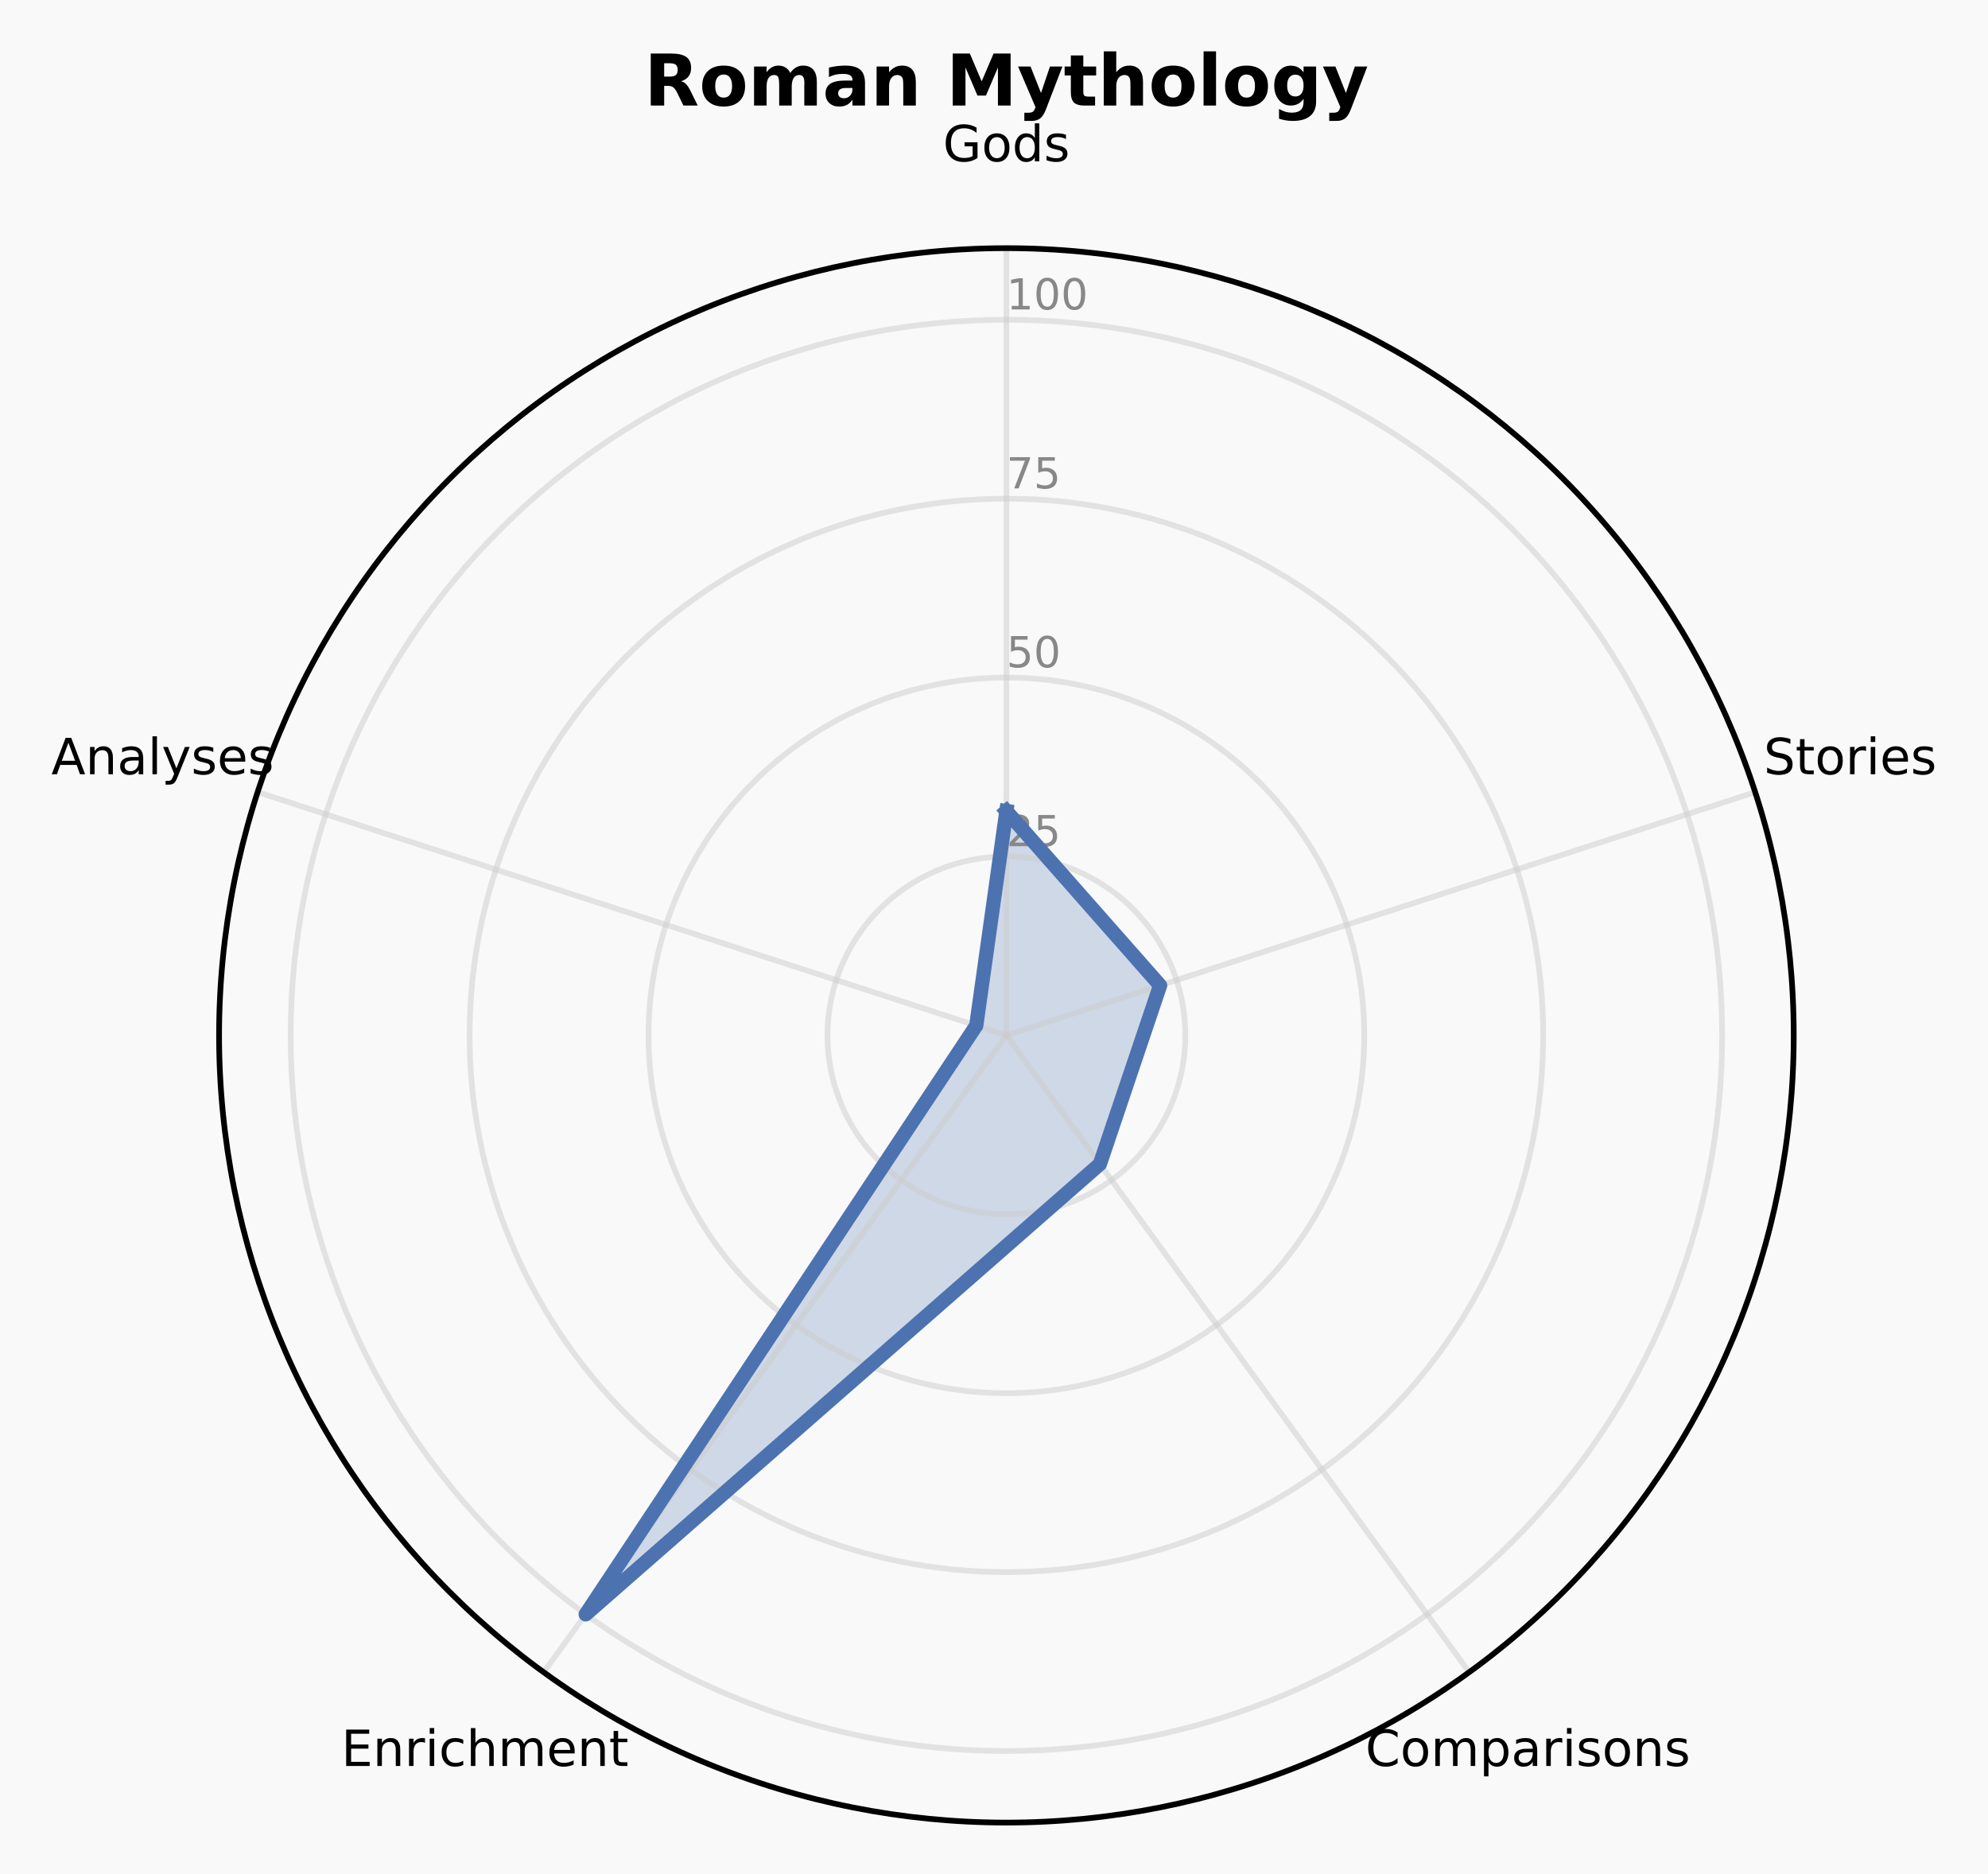
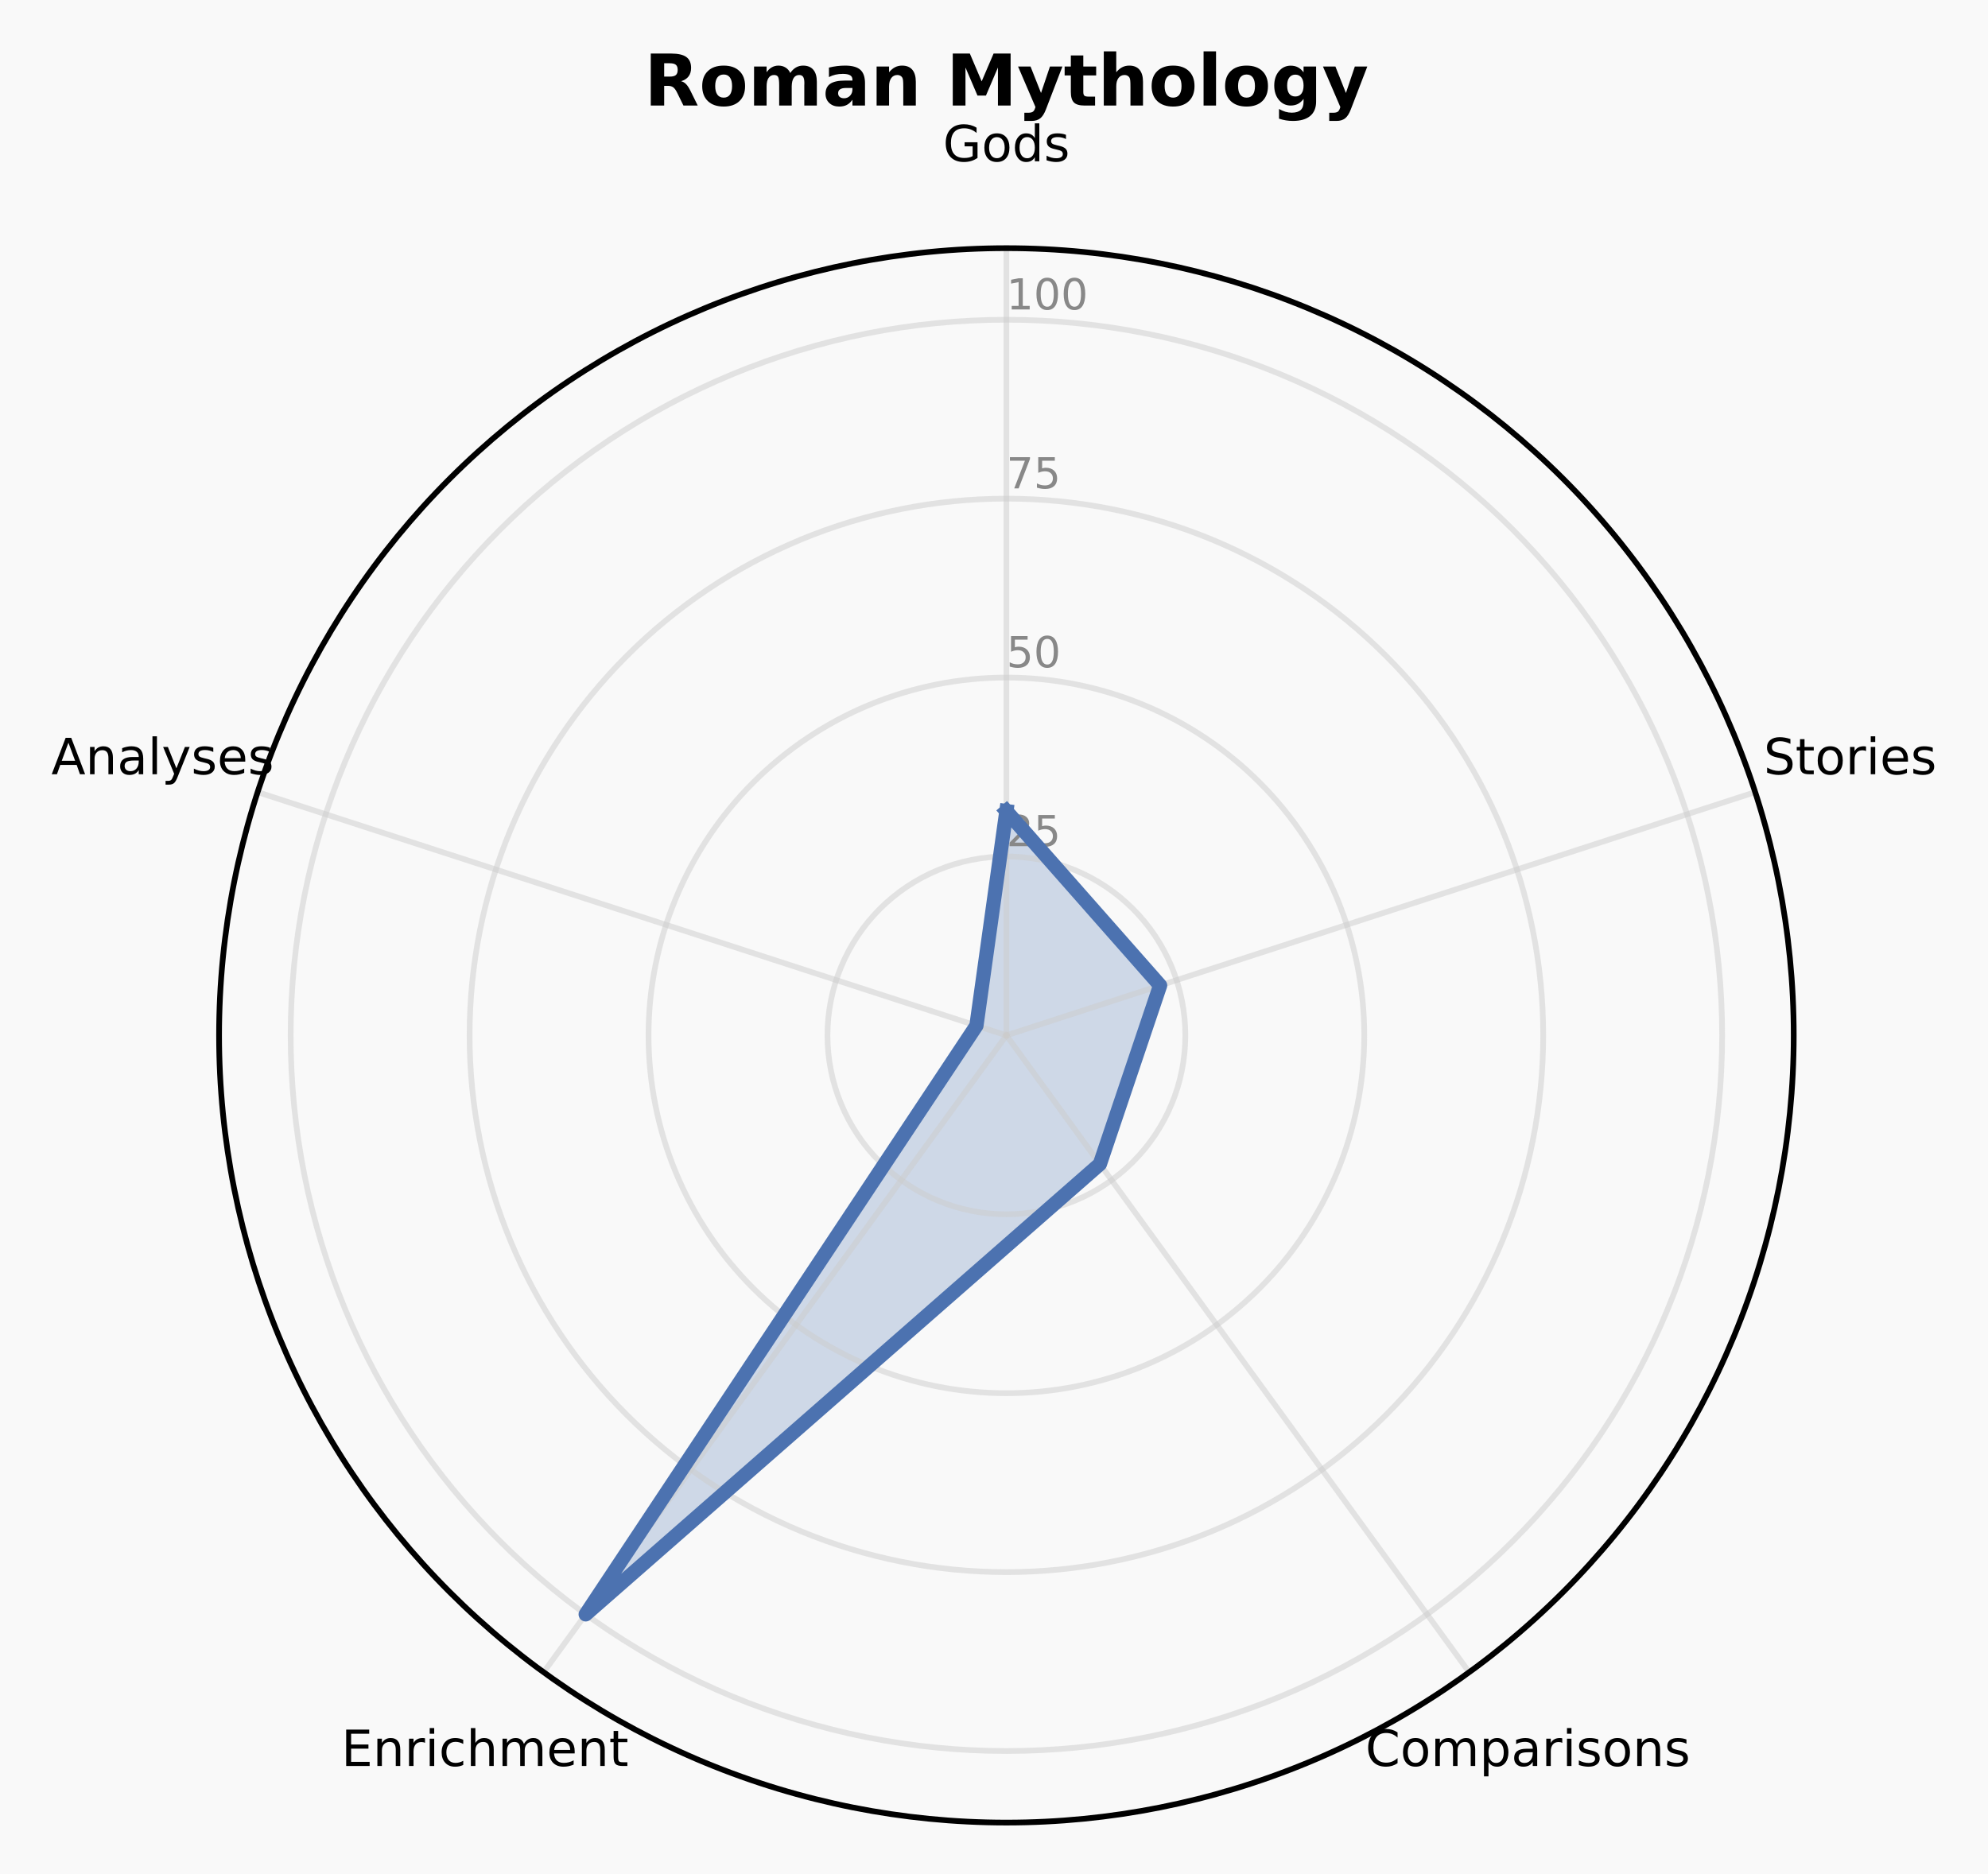
<svg xmlns="http://www.w3.org/2000/svg" xmlns:xlink="http://www.w3.org/1999/xlink" width="278.709pt" height="262.758pt" viewBox="0 0 278.709 262.758" version="1.1">
  <defs>
    <style type="text/css">*{stroke-linejoin: round; stroke-linecap: butt}</style>
  </defs>
  <g id="figure_1">
    <g id="patch_1">
      <path d="M 0 262.758  L 278.709 262.758  L 278.709 0  L 0 0  z " style="fill: #f9f9f9" />
    </g>
    <g id="axes_1">
      <g id="patch_2">
        <path d="M 251.473 145.178  C 251.473 130.683 248.618 116.329 243.071 102.938  C 237.524 89.546 229.393 77.377 219.143 67.128  C 208.894 56.878 196.725 48.748 183.334 43.201  C 169.942 37.654 155.588 34.798 141.093 34.798  C 126.598 34.798 112.244 37.654 98.853 43.201  C 85.461 48.748 73.293 56.878 63.043 67.128  C 52.794 77.377 44.663 89.546 39.116 102.938  C 33.569 116.329 30.714 130.683 30.714 145.178  C 30.714 159.673 33.569 174.027 39.116 187.418  C 44.663 200.81 52.794 212.979 63.043 223.228  C 73.293 233.478 85.461 241.609 98.853 247.155  C 112.244 252.702 126.598 255.558 141.093 255.558  C 155.588 255.558 169.942 252.702 183.334 247.155  C 196.725 241.609 208.894 233.478 219.143 223.228  C 229.393 212.979 237.524 200.81 243.071 187.418  C 248.618 174.027 251.473 159.673 251.473 145.178  M 141.093 145.178  C 141.093 145.178 141.093 145.178 141.093 145.178  C 141.093 145.178 141.093 145.178 141.093 145.178  C 141.093 145.178 141.093 145.178 141.093 145.178  C 141.093 145.178 141.093 145.178 141.093 145.178  C 141.093 145.178 141.093 145.178 141.093 145.178  C 141.093 145.178 141.093 145.178 141.093 145.178  C 141.093 145.178 141.093 145.178 141.093 145.178  C 141.093 145.178 141.093 145.178 141.093 145.178  C 141.093 145.178 141.093 145.178 141.093 145.178  C 141.093 145.178 141.093 145.178 141.093 145.178  C 141.093 145.178 141.093 145.178 141.093 145.178  C 141.093 145.178 141.093 145.178 141.093 145.178  C 141.093 145.178 141.093 145.178 141.093 145.178  C 141.093 145.178 141.093 145.178 141.093 145.178  C 141.093 145.178 141.093 145.178 141.093 145.178  C 141.093 145.178 141.093 145.178 141.093 145.178  z " style="fill: #f9f9f9" />
      </g>
      <g id="patch_3">
-         <path d="M 141.093 113.727  L 162.643 138.176  L 154.2 163.218  L 82.112 226.359  L 136.865 143.804  z " clip-path="url(#paa05b7b92f)" style="fill: #4c72b0; opacity: 0.25; stroke: #4c72b0; stroke-linejoin: miter" />
+         <path d="M 141.093 113.727  L 162.643 138.176  L 154.2 163.218  L 82.112 226.359  L 136.892 143.813  z " clip-path="url(#p21770b85a9)" style="fill: #4c72b0; opacity: 0.25; stroke: #4c72b0; stroke-linejoin: miter" />
      </g>
      <g id="matplotlib.axis_1">
        <g id="xtick_1">
          <g id="line2d_1">
-             <path d="M 141.093 145.178  L 141.093 34.798  " clip-path="url(#paa05b7b92f)" style="fill: none; stroke: #cccccc; stroke-opacity: 0.5; stroke-width: 0.8; stroke-linecap: square" />
+             <path d="M 141.093 145.178  L 141.093 34.798  " clip-path="url(#p21770b85a9)" style="fill: none; stroke: #cccccc; stroke-opacity: 0.5; stroke-width: 0.8; stroke-linecap: square" />
          </g>
          <g id="text_1">
            <g transform="translate(132.1945 22.61707) scale(0.07 -0.07)">
              <defs>
                <path id="DejaVuSans-2a" d="M 3809 666  L 3809 1919  L 2778 1919  L 2778 2438  L 4434 2438  L 4434 434  Q 4069 175 3628 42  Q 3188 -91 2688 -91  Q 1594 -91 976 548  Q 359 1188 359 2328  Q 359 3472 976 4111  Q 1594 4750 2688 4750  Q 3144 4750 3555 4637  Q 3966 4525 4313 4306  L 4313 3634  Q 3963 3931 3569 4081  Q 3175 4231 2741 4231  Q 1884 4231 1454 3753  Q 1025 3275 1025 2328  Q 1025 1384 1454 906  Q 1884 428 2741 428  Q 3075 428 3337 486  Q 3600 544 3809 666  z " transform="scale(0.015625)" />
                <path id="DejaVuSans-52" d="M 1959 3097  Q 1497 3097 1228 2736  Q 959 2375 959 1747  Q 959 1119 1226 758  Q 1494 397 1959 397  Q 2419 397 2687 759  Q 2956 1122 2956 1747  Q 2956 2369 2687 2733  Q 2419 3097 1959 3097  z M 1959 3584  Q 2709 3584 3137 3096  Q 3566 2609 3566 1747  Q 3566 888 3137 398  Q 2709 -91 1959 -91  Q 1206 -91 779 398  Q 353 888 353 1747  Q 353 2609 779 3096  Q 1206 3584 1959 3584  z " transform="scale(0.015625)" />
                <path id="DejaVuSans-47" d="M 2906 2969  L 2906 4863  L 3481 4863  L 3481 0  L 2906 0  L 2906 525  Q 2725 213 2448 61  Q 2172 -91 1784 -91  Q 1150 -91 751 415  Q 353 922 353 1747  Q 353 2572 751 3078  Q 1150 3584 1784 3584  Q 2172 3584 2448 3432  Q 2725 3281 2906 2969  z M 947 1747  Q 947 1113 1208 752  Q 1469 391 1925 391  Q 2381 391 2643 752  Q 2906 1113 2906 1747  Q 2906 2381 2643 2742  Q 2381 3103 1925 3103  Q 1469 3103 1208 2742  Q 947 2381 947 1747  z " transform="scale(0.015625)" />
                <path id="DejaVuSans-56" d="M 2834 3397  L 2834 2853  Q 2591 2978 2328 3040  Q 2066 3103 1784 3103  Q 1356 3103 1142 2972  Q 928 2841 928 2578  Q 928 2378 1081 2264  Q 1234 2150 1697 2047  L 1894 2003  Q 2506 1872 2764 1633  Q 3022 1394 3022 966  Q 3022 478 2636 193  Q 2250 -91 1575 -91  Q 1294 -91 989 -36  Q 684 19 347 128  L 347 722  Q 666 556 975 473  Q 1284 391 1588 391  Q 1994 391 2212 530  Q 2431 669 2431 922  Q 2431 1156 2273 1281  Q 2116 1406 1581 1522  L 1381 1569  Q 847 1681 609 1914  Q 372 2147 372 2553  Q 372 3047 722 3315  Q 1072 3584 1716 3584  Q 2034 3584 2315 3537  Q 2597 3491 2834 3397  z " transform="scale(0.015625)" />
              </defs>
              <use xlink:href="#DejaVuSans-2a" />
              <use xlink:href="#DejaVuSans-52" transform="translate(77.48438 0)" />
              <use xlink:href="#DejaVuSans-47" transform="translate(138.6719 0)" />
              <use xlink:href="#DejaVuSans-56" transform="translate(202.1562 0)" />
            </g>
          </g>
        </g>
        <g id="xtick_2">
          <g id="line2d_2">
-             <path d="M 141.093 145.178  L 246.07 111.069  " clip-path="url(#paa05b7b92f)" style="fill: none; stroke: #cccccc; stroke-opacity: 0.5; stroke-width: 0.8; stroke-linecap: square" />
+             <path d="M 141.093 145.178  L 246.07 111.069  " clip-path="url(#p21770b85a9)" style="fill: none; stroke: #cccccc; stroke-opacity: 0.5; stroke-width: 0.8; stroke-linecap: square" />
          </g>
          <g id="text_2">
            <g transform="translate(247.2616 108.5613) scale(0.07 -0.07)">
              <defs>
                <path id="DejaVuSans-36" d="M 3425 4513  L 3425 3897  Q 3066 4069 2747 4153  Q 2428 4238 2131 4238  Q 1616 4238 1336 4038  Q 1056 3838 1056 3469  Q 1056 3159 1242 3001  Q 1428 2844 1947 2747  L 2328 2669  Q 3034 2534 3370 2195  Q 3706 1856 3706 1288  Q 3706 609 3251 259  Q 2797 -91 1919 -91  Q 1588 -91 1214 -16  Q 841 59 441 206  L 441 856  Q 825 641 1194 531  Q 1563 422 1919 422  Q 2459 422 2753 634  Q 3047 847 3047 1241  Q 3047 1584 2836 1778  Q 2625 1972 2144 2069  L 1759 2144  Q 1053 2284 737 2584  Q 422 2884 422 3419  Q 422 4038 858 4394  Q 1294 4750 2059 4750  Q 2388 4750 2728 4690  Q 3069 4631 3425 4513  z " transform="scale(0.015625)" />
                <path id="DejaVuSans-57" d="M 1172 4494  L 1172 3500  L 2356 3500  L 2356 3053  L 1172 3053  L 1172 1153  Q 1172 725 1289 603  Q 1406 481 1766 481  L 2356 481  L 2356 0  L 1766 0  Q 1100 0 847 248  Q 594 497 594 1153  L 594 3053  L 172 3053  L 172 3500  L 594 3500  L 594 4494  L 1172 4494  z " transform="scale(0.015625)" />
                <path id="DejaVuSans-55" d="M 2631 2963  Q 2534 3019 2420 3045  Q 2306 3072 2169 3072  Q 1681 3072 1420 2755  Q 1159 2438 1159 1844  L 1159 0  L 581 0  L 581 3500  L 1159 3500  L 1159 2956  Q 1341 3275 1631 3429  Q 1922 3584 2338 3584  Q 2397 3584 2469 3576  Q 2541 3569 2628 3553  L 2631 2963  z " transform="scale(0.015625)" />
                <path id="DejaVuSans-4c" d="M 603 3500  L 1178 3500  L 1178 0  L 603 0  L 603 3500  z M 603 4863  L 1178 4863  L 1178 4134  L 603 4134  L 603 4863  z " transform="scale(0.015625)" />
                <path id="DejaVuSans-48" d="M 3597 1894  L 3597 1613  L 953 1613  Q 991 1019 1311 708  Q 1631 397 2203 397  Q 2534 397 2845 478  Q 3156 559 3463 722  L 3463 178  Q 3153 47 2828 -22  Q 2503 -91 2169 -91  Q 1331 -91 842 396  Q 353 884 353 1716  Q 353 2575 817 3079  Q 1281 3584 2069 3584  Q 2775 3584 3186 3129  Q 3597 2675 3597 1894  z M 3022 2063  Q 3016 2534 2758 2815  Q 2500 3097 2075 3097  Q 1594 3097 1305 2825  Q 1016 2553 972 2059  L 3022 2063  z " transform="scale(0.015625)" />
              </defs>
              <use xlink:href="#DejaVuSans-36" />
              <use xlink:href="#DejaVuSans-57" transform="translate(63.48438 0)" />
              <use xlink:href="#DejaVuSans-52" transform="translate(102.6875 0)" />
              <use xlink:href="#DejaVuSans-55" transform="translate(163.875 0)" />
              <use xlink:href="#DejaVuSans-4c" transform="translate(204.9844 0)" />
              <use xlink:href="#DejaVuSans-48" transform="translate(232.7656 0)" />
              <use xlink:href="#DejaVuSans-56" transform="translate(294.2969 0)" />
            </g>
          </g>
        </g>
        <g id="xtick_3">
          <g id="line2d_3">
-             <path d="M 141.093 145.178  L 205.973 234.477  " clip-path="url(#paa05b7b92f)" style="fill: none; stroke: #cccccc; stroke-opacity: 0.5; stroke-width: 0.8; stroke-linecap: square" />
+             <path d="M 141.093 145.178  L 205.973 234.477  " clip-path="url(#p21770b85a9)" style="fill: none; stroke: #cccccc; stroke-opacity: 0.5; stroke-width: 0.8; stroke-linecap: square" />
          </g>
          <g id="text_3">
            <g transform="translate(191.4228 247.6219) scale(0.07 -0.07)">
              <defs>
                <path id="DejaVuSans-26" d="M 4122 4306  L 4122 3641  Q 3803 3938 3442 4084  Q 3081 4231 2675 4231  Q 1875 4231 1450 3742  Q 1025 3253 1025 2328  Q 1025 1406 1450 917  Q 1875 428 2675 428  Q 3081 428 3442 575  Q 3803 722 4122 1019  L 4122 359  Q 3791 134 3420 21  Q 3050 -91 2638 -91  Q 1578 -91 968 557  Q 359 1206 359 2328  Q 359 3453 968 4101  Q 1578 4750 2638 4750  Q 3056 4750 3426 4639  Q 3797 4528 4122 4306  z " transform="scale(0.015625)" />
                <path id="DejaVuSans-50" d="M 3328 2828  Q 3544 3216 3844 3400  Q 4144 3584 4550 3584  Q 5097 3584 5394 3201  Q 5691 2819 5691 2113  L 5691 0  L 5113 0  L 5113 2094  Q 5113 2597 4934 2840  Q 4756 3084 4391 3084  Q 3944 3084 3684 2787  Q 3425 2491 3425 1978  L 3425 0  L 2847 0  L 2847 2094  Q 2847 2600 2669 2842  Q 2491 3084 2119 3084  Q 1678 3084 1418 2786  Q 1159 2488 1159 1978  L 1159 0  L 581 0  L 581 3500  L 1159 3500  L 1159 2956  Q 1356 3278 1631 3431  Q 1906 3584 2284 3584  Q 2666 3584 2933 3390  Q 3200 3197 3328 2828  z " transform="scale(0.015625)" />
                <path id="DejaVuSans-53" d="M 1159 525  L 1159 -1331  L 581 -1331  L 581 3500  L 1159 3500  L 1159 2969  Q 1341 3281 1617 3432  Q 1894 3584 2278 3584  Q 2916 3584 3314 3078  Q 3713 2572 3713 1747  Q 3713 922 3314 415  Q 2916 -91 2278 -91  Q 1894 -91 1617 61  Q 1341 213 1159 525  z M 3116 1747  Q 3116 2381 2855 2742  Q 2594 3103 2138 3103  Q 1681 3103 1420 2742  Q 1159 2381 1159 1747  Q 1159 1113 1420 752  Q 1681 391 2138 391  Q 2594 391 2855 752  Q 3116 1113 3116 1747  z " transform="scale(0.015625)" />
                <path id="DejaVuSans-44" d="M 2194 1759  Q 1497 1759 1228 1600  Q 959 1441 959 1056  Q 959 750 1161 570  Q 1363 391 1709 391  Q 2188 391 2477 730  Q 2766 1069 2766 1631  L 2766 1759  L 2194 1759  z M 3341 1997  L 3341 0  L 2766 0  L 2766 531  Q 2569 213 2275 61  Q 1981 -91 1556 -91  Q 1019 -91 701 211  Q 384 513 384 1019  Q 384 1609 779 1909  Q 1175 2209 1959 2209  L 2766 2209  L 2766 2266  Q 2766 2663 2505 2880  Q 2244 3097 1772 3097  Q 1472 3097 1187 3025  Q 903 2953 641 2809  L 641 3341  Q 956 3463 1253 3523  Q 1550 3584 1831 3584  Q 2591 3584 2966 3190  Q 3341 2797 3341 1997  z " transform="scale(0.015625)" />
                <path id="DejaVuSans-51" d="M 3513 2113  L 3513 0  L 2938 0  L 2938 2094  Q 2938 2591 2744 2837  Q 2550 3084 2163 3084  Q 1697 3084 1428 2787  Q 1159 2491 1159 1978  L 1159 0  L 581 0  L 581 3500  L 1159 3500  L 1159 2956  Q 1366 3272 1645 3428  Q 1925 3584 2291 3584  Q 2894 3584 3203 3211  Q 3513 2838 3513 2113  z " transform="scale(0.015625)" />
              </defs>
              <use xlink:href="#DejaVuSans-26" />
              <use xlink:href="#DejaVuSans-52" transform="translate(69.82812 0)" />
              <use xlink:href="#DejaVuSans-50" transform="translate(131.0156 0)" />
              <use xlink:href="#DejaVuSans-53" transform="translate(228.4219 0)" />
              <use xlink:href="#DejaVuSans-44" transform="translate(291.9062 0)" />
              <use xlink:href="#DejaVuSans-55" transform="translate(353.1875 0)" />
              <use xlink:href="#DejaVuSans-4c" transform="translate(394.2969 0)" />
              <use xlink:href="#DejaVuSans-56" transform="translate(422.0781 0)" />
              <use xlink:href="#DejaVuSans-52" transform="translate(474.1719 0)" />
              <use xlink:href="#DejaVuSans-51" transform="translate(535.3594 0)" />
              <use xlink:href="#DejaVuSans-56" transform="translate(598.7344 0)" />
            </g>
          </g>
        </g>
        <g id="xtick_4">
          <g id="line2d_4">
-             <path d="M 141.093 145.178  L 76.214 234.477  " clip-path="url(#paa05b7b92f)" style="fill: none; stroke: #cccccc; stroke-opacity: 0.5; stroke-width: 0.8; stroke-linecap: square" />
+             <path d="M 141.093 145.178  L 76.214 234.477  " clip-path="url(#p21770b85a9)" style="fill: none; stroke: #cccccc; stroke-opacity: 0.5; stroke-width: 0.8; stroke-linecap: square" />
          </g>
          <g id="text_4">
            <g transform="translate(47.8483 247.6219) scale(0.07 -0.07)">
              <defs>
                <path id="DejaVuSans-28" d="M 628 4666  L 3578 4666  L 3578 4134  L 1259 4134  L 1259 2753  L 3481 2753  L 3481 2222  L 1259 2222  L 1259 531  L 3634 531  L 3634 0  L 628 0  L 628 4666  z " transform="scale(0.015625)" />
                <path id="DejaVuSans-46" d="M 3122 3366  L 3122 2828  Q 2878 2963 2633 3030  Q 2388 3097 2138 3097  Q 1578 3097 1268 2742  Q 959 2388 959 1747  Q 959 1106 1268 751  Q 1578 397 2138 397  Q 2388 397 2633 464  Q 2878 531 3122 666  L 3122 134  Q 2881 22 2623 -34  Q 2366 -91 2075 -91  Q 1284 -91 818 406  Q 353 903 353 1747  Q 353 2603 823 3093  Q 1294 3584 2113 3584  Q 2378 3584 2631 3529  Q 2884 3475 3122 3366  z " transform="scale(0.015625)" />
                <path id="DejaVuSans-4b" d="M 3513 2113  L 3513 0  L 2938 0  L 2938 2094  Q 2938 2591 2744 2837  Q 2550 3084 2163 3084  Q 1697 3084 1428 2787  Q 1159 2491 1159 1978  L 1159 0  L 581 0  L 581 4863  L 1159 4863  L 1159 2956  Q 1366 3272 1645 3428  Q 1925 3584 2291 3584  Q 2894 3584 3203 3211  Q 3513 2838 3513 2113  z " transform="scale(0.015625)" />
              </defs>
              <use xlink:href="#DejaVuSans-28" />
              <use xlink:href="#DejaVuSans-51" transform="translate(63.1875 0)" />
              <use xlink:href="#DejaVuSans-55" transform="translate(126.5625 0)" />
              <use xlink:href="#DejaVuSans-4c" transform="translate(167.6719 0)" />
              <use xlink:href="#DejaVuSans-46" transform="translate(195.4531 0)" />
              <use xlink:href="#DejaVuSans-4b" transform="translate(250.4375 0)" />
              <use xlink:href="#DejaVuSans-50" transform="translate(313.8125 0)" />
              <use xlink:href="#DejaVuSans-48" transform="translate(411.2188 0)" />
              <use xlink:href="#DejaVuSans-51" transform="translate(472.75 0)" />
              <use xlink:href="#DejaVuSans-57" transform="translate(536.125 0)" />
            </g>
          </g>
        </g>
        <g id="xtick_5">
          <g id="line2d_5">
-             <path d="M 141.093 145.178  L 36.116 111.069  " clip-path="url(#paa05b7b92f)" style="fill: none; stroke: #cccccc; stroke-opacity: 0.5; stroke-width: 0.8; stroke-linecap: square" />
+             <path d="M 141.093 145.178  L 36.116 111.069  " clip-path="url(#p21770b85a9)" style="fill: none; stroke: #cccccc; stroke-opacity: 0.5; stroke-width: 0.8; stroke-linecap: square" />
          </g>
          <g id="text_5">
            <g transform="translate(7.2 108.5613) scale(0.07 -0.07)">
              <defs>
                <path id="DejaVuSans-24" d="M 2188 4044  L 1331 1722  L 3047 1722  L 2188 4044  z M 1831 4666  L 2547 4666  L 4325 0  L 3669 0  L 3244 1197  L 1141 1197  L 716 0  L 50 0  L 1831 4666  z " transform="scale(0.015625)" />
                <path id="DejaVuSans-4f" d="M 603 4863  L 1178 4863  L 1178 0  L 603 0  L 603 4863  z " transform="scale(0.015625)" />
                <path id="DejaVuSans-5c" d="M 2059 -325  Q 1816 -950 1584 -1140  Q 1353 -1331 966 -1331  L 506 -1331  L 506 -850  L 844 -850  Q 1081 -850 1212 -737  Q 1344 -625 1503 -206  L 1606 56  L 191 3500  L 800 3500  L 1894 763  L 2988 3500  L 3597 3500  L 2059 -325  z " transform="scale(0.015625)" />
              </defs>
              <use xlink:href="#DejaVuSans-24" />
              <use xlink:href="#DejaVuSans-51" transform="translate(68.40625 0)" />
              <use xlink:href="#DejaVuSans-44" transform="translate(131.7812 0)" />
              <use xlink:href="#DejaVuSans-4f" transform="translate(193.0625 0)" />
              <use xlink:href="#DejaVuSans-5c" transform="translate(220.8438 0)" />
              <use xlink:href="#DejaVuSans-56" transform="translate(280.0312 0)" />
              <use xlink:href="#DejaVuSans-48" transform="translate(332.125 0)" />
              <use xlink:href="#DejaVuSans-56" transform="translate(393.6562 0)" />
            </g>
          </g>
        </g>
      </g>
      <g id="matplotlib.axis_2">
        <g id="ytick_1">
          <g id="line2d_6">
-             <path d="M 141.093 120.092  C 144.388 120.092 147.65 120.741 150.693 122.001  C 153.737 123.262 156.503 125.11 158.832 127.439  C 161.161 129.769 163.009 132.534 164.27 135.578  C 165.531 138.621 166.18 141.884 166.18 145.178  C 166.18 148.472 165.531 151.735 164.27 154.778  C 163.009 157.822 161.161 160.587 158.832 162.917  C 156.503 165.246 153.737 167.094 150.693 168.355  C 147.65 169.615 144.388 170.264 141.093 170.264  C 137.799 170.264 134.537 169.615 131.493 168.355  C 128.45 167.094 125.684 165.246 123.355 162.917  C 121.025 160.587 119.177 157.822 117.917 154.778  C 116.656 151.735 116.007 148.472 116.007 145.178  C 116.007 141.884 116.656 138.621 117.917 135.578  C 119.177 132.534 121.025 129.769 123.355 127.439  C 125.684 125.11 128.45 123.262 131.493 122.001  C 134.537 120.741 137.799 120.092 141.093 120.092  " clip-path="url(#paa05b7b92f)" style="fill: none; stroke: #cccccc; stroke-opacity: 0.5; stroke-width: 0.8; stroke-linecap: square" />
+             <path d="M 141.093 120.092  C 144.388 120.092 147.65 120.741 150.693 122.001  C 153.737 123.262 156.503 125.11 158.832 127.439  C 161.161 129.769 163.009 132.534 164.27 135.578  C 165.531 138.621 166.18 141.884 166.18 145.178  C 166.18 148.472 165.531 151.735 164.27 154.778  C 163.009 157.822 161.161 160.587 158.832 162.917  C 156.503 165.246 153.737 167.094 150.693 168.355  C 147.65 169.615 144.388 170.264 141.093 170.264  C 137.799 170.264 134.537 169.615 131.493 168.355  C 128.45 167.094 125.684 165.246 123.355 162.917  C 121.025 160.587 119.177 157.822 117.917 154.778  C 116.656 151.735 116.007 148.472 116.007 145.178  C 116.007 141.884 116.656 138.621 117.917 135.578  C 119.177 132.534 121.025 129.769 123.355 127.439  C 125.684 125.11 128.45 123.262 131.493 122.001  C 134.537 120.741 137.799 120.092 141.093 120.092  " clip-path="url(#p21770b85a9)" style="fill: none; stroke: #cccccc; stroke-opacity: 0.5; stroke-width: 0.8; stroke-linecap: square" />
          </g>
          <g id="text_6">
            <g style="fill: #888888" transform="translate(141.0933 118.6504) scale(0.06 -0.06)">
              <defs>
                <path id="DejaVuSans-15" d="M 1228 531  L 3431 531  L 3431 0  L 469 0  L 469 531  Q 828 903 1448 1529  Q 2069 2156 2228 2338  Q 2531 2678 2651 2914  Q 2772 3150 2772 3378  Q 2772 3750 2511 3984  Q 2250 4219 1831 4219  Q 1534 4219 1204 4116  Q 875 4013 500 3803  L 500 4441  Q 881 4594 1212 4672  Q 1544 4750 1819 4750  Q 2544 4750 2975 4387  Q 3406 4025 3406 3419  Q 3406 3131 3298 2873  Q 3191 2616 2906 2266  Q 2828 2175 2409 1742  Q 1991 1309 1228 531  z " transform="scale(0.015625)" />
                <path id="DejaVuSans-18" d="M 691 4666  L 3169 4666  L 3169 4134  L 1269 4134  L 1269 2991  Q 1406 3038 1543 3061  Q 1681 3084 1819 3084  Q 2600 3084 3056 2656  Q 3513 2228 3513 1497  Q 3513 744 3044 326  Q 2575 -91 1722 -91  Q 1428 -91 1123 -41  Q 819 9 494 109  L 494 744  Q 775 591 1075 516  Q 1375 441 1709 441  Q 2250 441 2565 725  Q 2881 1009 2881 1497  Q 2881 1984 2565 2268  Q 2250 2553 1709 2553  Q 1456 2553 1204 2497  Q 953 2441 691 2322  L 691 4666  z " transform="scale(0.015625)" />
              </defs>
              <use xlink:href="#DejaVuSans-15" />
              <use xlink:href="#DejaVuSans-18" transform="translate(63.625 0)" />
            </g>
          </g>
        </g>
        <g id="ytick_2">
          <g id="line2d_7">
-             <path d="M 141.093 95.005  C 147.682 95.005 154.206 96.303 160.293 98.825  C 166.381 101.346 171.912 105.042 176.571 109.701  C 181.229 114.36 184.925 119.891 187.447 125.978  C 189.968 132.065 191.266 138.589 191.266 145.178  C 191.266 151.767 189.968 158.291 187.447 164.378  C 184.925 170.465 181.229 175.997 176.571 180.655  C 171.912 185.314 166.381 189.01 160.293 191.531  C 154.206 194.053 147.682 195.351 141.093 195.351  C 134.505 195.351 127.98 194.053 121.893 191.531  C 115.806 189.01 110.275 185.314 105.616 180.655  C 100.957 175.997 97.261 170.465 94.74 164.378  C 92.219 158.291 90.921 151.767 90.921 145.178  C 90.921 138.589 92.219 132.065 94.74 125.978  C 97.261 119.891 100.957 114.36 105.616 109.701  C 110.275 105.042 115.806 101.346 121.893 98.825  C 127.98 96.303 134.505 95.005 141.093 95.005  " clip-path="url(#paa05b7b92f)" style="fill: none; stroke: #cccccc; stroke-opacity: 0.5; stroke-width: 0.8; stroke-linecap: square" />
+             <path d="M 141.093 95.005  C 147.682 95.005 154.206 96.303 160.293 98.825  C 166.381 101.346 171.912 105.042 176.571 109.701  C 181.229 114.36 184.925 119.891 187.447 125.978  C 189.968 132.065 191.266 138.589 191.266 145.178  C 191.266 151.767 189.968 158.291 187.447 164.378  C 184.925 170.465 181.229 175.997 176.571 180.655  C 171.912 185.314 166.381 189.01 160.293 191.531  C 154.206 194.053 147.682 195.351 141.093 195.351  C 134.505 195.351 127.98 194.053 121.893 191.531  C 115.806 189.01 110.275 185.314 105.616 180.655  C 100.957 175.997 97.261 170.465 94.74 164.378  C 92.219 158.291 90.921 151.767 90.921 145.178  C 90.921 138.589 92.219 132.065 94.74 125.978  C 97.261 119.891 100.957 114.36 105.616 109.701  C 110.275 105.042 115.806 101.346 121.893 98.825  C 127.98 96.303 134.505 95.005 141.093 95.005  " clip-path="url(#p21770b85a9)" style="fill: none; stroke: #cccccc; stroke-opacity: 0.5; stroke-width: 0.8; stroke-linecap: square" />
          </g>
          <g id="text_7">
            <g style="fill: #888888" transform="translate(141.0933 93.56408) scale(0.06 -0.06)">
              <defs>
                <path id="DejaVuSans-13" d="M 2034 4250  Q 1547 4250 1301 3770  Q 1056 3291 1056 2328  Q 1056 1369 1301 889  Q 1547 409 2034 409  Q 2525 409 2770 889  Q 3016 1369 3016 2328  Q 3016 3291 2770 3770  Q 2525 4250 2034 4250  z M 2034 4750  Q 2819 4750 3233 4129  Q 3647 3509 3647 2328  Q 3647 1150 3233 529  Q 2819 -91 2034 -91  Q 1250 -91 836 529  Q 422 1150 422 2328  Q 422 3509 836 4129  Q 1250 4750 2034 4750  z " transform="scale(0.015625)" />
              </defs>
              <use xlink:href="#DejaVuSans-18" />
              <use xlink:href="#DejaVuSans-13" transform="translate(63.625 0)" />
            </g>
          </g>
        </g>
        <g id="ytick_3">
          <g id="line2d_8">
-             <path d="M 141.093 69.919  C 150.976 69.919 160.763 71.866 169.894 75.648  C 179.024 79.43 187.321 84.974 194.309 91.962  C 201.298 98.95 206.841 107.247 210.623 116.378  C 214.405 125.508 216.352 135.295 216.352 145.178  C 216.352 155.061 214.405 164.848 210.623 173.978  C 206.841 183.109 201.298 191.406 194.309 198.394  C 187.321 205.382 179.024 210.926 169.894 214.708  C 160.763 218.49 150.976 220.437 141.093 220.437  C 131.21 220.437 121.424 218.49 112.293 214.708  C 103.162 210.926 94.866 205.382 87.877 198.394  C 80.889 191.406 75.345 183.109 71.563 173.978  C 67.781 164.848 65.834 155.061 65.834 145.178  C 65.834 135.295 67.781 125.508 71.563 116.378  C 75.345 107.247 80.889 98.95 87.877 91.962  C 94.866 84.974 103.162 79.43 112.293 75.648  C 121.424 71.866 131.21 69.919 141.093 69.919  " clip-path="url(#paa05b7b92f)" style="fill: none; stroke: #cccccc; stroke-opacity: 0.5; stroke-width: 0.8; stroke-linecap: square" />
+             <path d="M 141.093 69.919  C 150.976 69.919 160.763 71.866 169.894 75.648  C 179.024 79.43 187.321 84.974 194.309 91.962  C 201.298 98.95 206.841 107.247 210.623 116.378  C 214.405 125.508 216.352 135.295 216.352 145.178  C 216.352 155.061 214.405 164.848 210.623 173.978  C 206.841 183.109 201.298 191.406 194.309 198.394  C 187.321 205.382 179.024 210.926 169.894 214.708  C 160.763 218.49 150.976 220.437 141.093 220.437  C 131.21 220.437 121.424 218.49 112.293 214.708  C 103.162 210.926 94.866 205.382 87.877 198.394  C 80.889 191.406 75.345 183.109 71.563 173.978  C 67.781 164.848 65.834 155.061 65.834 145.178  C 65.834 135.295 67.781 125.508 71.563 116.378  C 75.345 107.247 80.889 98.95 87.877 91.962  C 94.866 84.974 103.162 79.43 112.293 75.648  C 121.424 71.866 131.21 69.919 141.093 69.919  " clip-path="url(#p21770b85a9)" style="fill: none; stroke: #cccccc; stroke-opacity: 0.5; stroke-width: 0.8; stroke-linecap: square" />
          </g>
          <g id="text_8">
            <g style="fill: #888888" transform="translate(141.0933 68.47781) scale(0.06 -0.06)">
              <defs>
                <path id="DejaVuSans-1a" d="M 525 4666  L 3525 4666  L 3525 4397  L 1831 0  L 1172 0  L 2766 4134  L 525 4134  L 525 4666  z " transform="scale(0.015625)" />
              </defs>
              <use xlink:href="#DejaVuSans-1a" />
              <use xlink:href="#DejaVuSans-18" transform="translate(63.625 0)" />
            </g>
          </g>
        </g>
        <g id="ytick_4">
          <g id="line2d_9">
-             <path d="M 141.093 44.833  C 154.27 44.833 167.32 47.429 179.494 52.471  C 191.668 57.514 202.73 64.906 212.048 74.223  C 221.366 83.541 228.757 94.603 233.8 106.778  C 238.843 118.952 241.438 132.001 241.438 145.178  C 241.438 158.355 238.843 171.404 233.8 183.578  C 228.757 195.753 221.366 206.815 212.048 216.133  C 202.73 225.45 191.668 232.842 179.494 237.885  C 167.32 242.927 154.27 245.523 141.093 245.523  C 127.916 245.523 114.867 242.927 102.693 237.885  C 90.519 232.842 79.456 225.45 70.139 216.133  C 60.821 206.815 53.429 195.753 48.387 183.578  C 43.344 171.404 40.748 158.355 40.748 145.178  C 40.748 132.001 43.344 118.952 48.387 106.778  C 53.429 94.603 60.821 83.541 70.139 74.223  C 79.456 64.906 90.519 57.514 102.693 52.471  C 114.867 47.429 127.916 44.833 141.093 44.833  " clip-path="url(#paa05b7b92f)" style="fill: none; stroke: #cccccc; stroke-opacity: 0.5; stroke-width: 0.8; stroke-linecap: square" />
+             <path d="M 141.093 44.833  C 154.27 44.833 167.32 47.429 179.494 52.471  C 191.668 57.514 202.73 64.906 212.048 74.223  C 221.366 83.541 228.757 94.603 233.8 106.778  C 238.843 118.952 241.438 132.001 241.438 145.178  C 241.438 158.355 238.843 171.404 233.8 183.578  C 228.757 195.753 221.366 206.815 212.048 216.133  C 202.73 225.45 191.668 232.842 179.494 237.885  C 167.32 242.927 154.27 245.523 141.093 245.523  C 127.916 245.523 114.867 242.927 102.693 237.885  C 90.519 232.842 79.456 225.45 70.139 216.133  C 60.821 206.815 53.429 195.753 48.387 183.578  C 43.344 171.404 40.748 158.355 40.748 145.178  C 40.748 132.001 43.344 118.952 48.387 106.778  C 53.429 94.603 60.821 83.541 70.139 74.223  C 79.456 64.906 90.519 57.514 102.693 52.471  C 114.867 47.429 127.916 44.833 141.093 44.833  " clip-path="url(#p21770b85a9)" style="fill: none; stroke: #cccccc; stroke-opacity: 0.5; stroke-width: 0.8; stroke-linecap: square" />
          </g>
          <g id="text_9">
            <g style="fill: #888888" transform="translate(141.0933 43.39154) scale(0.06 -0.06)">
              <defs>
                <path id="DejaVuSans-14" d="M 794 531  L 1825 531  L 1825 4091  L 703 3866  L 703 4441  L 1819 4666  L 2450 4666  L 2450 531  L 3481 531  L 3481 0  L 794 0  L 794 531  z " transform="scale(0.015625)" />
              </defs>
              <use xlink:href="#DejaVuSans-14" />
              <use xlink:href="#DejaVuSans-13" transform="translate(63.625 0)" />
              <use xlink:href="#DejaVuSans-13" transform="translate(127.25 0)" />
            </g>
          </g>
        </g>
      </g>
      <g id="line2d_10">
-         <path d="M 141.093 113.727  L 162.643 138.176  L 154.2 163.218  L 82.112 226.359  L 136.865 143.804  L 141.093 113.727  " clip-path="url(#paa05b7b92f)" style="fill: none; stroke: #4c72b0; stroke-width: 2; stroke-linecap: square" />
+         <path d="M 141.093 113.727  L 162.643 138.176  L 154.2 163.218  L 82.112 226.359  L 136.892 143.813  L 141.093 113.727  " clip-path="url(#p21770b85a9)" style="fill: none; stroke: #4c72b0; stroke-width: 2; stroke-linecap: square" />
      </g>
      <g id="patch_4">
        <path d="M 141.093 34.798  C 126.598 34.798 112.244 37.654 98.853 43.201  C 85.461 48.748 73.293 56.878 63.043 67.128  C 52.794 77.377 44.663 89.546 39.116 102.938  C 33.569 116.329 30.714 130.683 30.714 145.178  C 30.714 159.673 33.569 174.027 39.116 187.418  C 44.663 200.81 52.794 212.979 63.043 223.228  C 73.293 233.478 85.461 241.609 98.853 247.155  C 112.244 252.702 126.598 255.558 141.093 255.558  C 155.588 255.558 169.942 252.702 183.334 247.155  C 196.725 241.609 208.894 233.478 219.143 223.228  C 229.393 212.979 237.524 200.81 243.071 187.418  C 248.618 174.027 251.473 159.673 251.473 145.178  C 251.473 130.683 248.618 116.329 243.071 102.938  C 237.524 89.546 229.393 77.377 219.143 67.128  C 208.894 56.878 196.725 48.748 183.334 43.201  C 169.942 37.654 155.588 34.798 141.093 34.798  " style="fill: none; stroke: #000000; stroke-width: 0.8; stroke-linejoin: miter; stroke-linecap: square" />
      </g>
      <g id="text_10">
        <g transform="translate(90.31671 14.79844) scale(0.1 -0.1)">
          <defs>
            <path id="DejaVuSans-Bold-35" d="M 2297 2597  Q 2675 2597 2839 2737  Q 3003 2878 3003 3200  Q 3003 3519 2839 3656  Q 2675 3794 2297 3794  L 1791 3794  L 1791 2597  L 2297 2597  z M 1791 1766  L 1791 0  L 588 0  L 588 4666  L 2425 4666  Q 3347 4666 3776 4356  Q 4206 4047 4206 3378  Q 4206 2916 3982 2619  Q 3759 2322 3309 2181  Q 3556 2125 3751 1926  Q 3947 1728 4147 1325  L 4800 0  L 3519 0  L 2950 1159  Q 2778 1509 2601 1637  Q 2425 1766 2131 1766  L 1791 1766  z " transform="scale(0.015625)" />
            <path id="DejaVuSans-Bold-52" d="M 2203 2784  Q 1831 2784 1636 2517  Q 1441 2250 1441 1747  Q 1441 1244 1636 976  Q 1831 709 2203 709  Q 2569 709 2762 976  Q 2956 1244 2956 1747  Q 2956 2250 2762 2517  Q 2569 2784 2203 2784  z M 2203 3584  Q 3106 3584 3614 3096  Q 4122 2609 4122 1747  Q 4122 884 3614 396  Q 3106 -91 2203 -91  Q 1297 -91 786 396  Q 275 884 275 1747  Q 275 2609 786 3096  Q 1297 3584 2203 3584  z " transform="scale(0.015625)" />
            <path id="DejaVuSans-Bold-50" d="M 3781 2919  Q 3994 3244 4286 3414  Q 4578 3584 4928 3584  Q 5531 3584 5847 3212  Q 6163 2841 6163 2131  L 6163 0  L 5038 0  L 5038 1825  Q 5041 1866 5042 1909  Q 5044 1953 5044 2034  Q 5044 2406 4934 2573  Q 4825 2741 4581 2741  Q 4263 2741 4089 2478  Q 3916 2216 3909 1719  L 3909 0  L 2784 0  L 2784 1825  Q 2784 2406 2684 2573  Q 2584 2741 2328 2741  Q 2006 2741 1831 2477  Q 1656 2213 1656 1722  L 1656 0  L 531 0  L 531 3500  L 1656 3500  L 1656 2988  Q 1863 3284 2130 3434  Q 2397 3584 2719 3584  Q 3081 3584 3359 3409  Q 3638 3234 3781 2919  z " transform="scale(0.015625)" />
            <path id="DejaVuSans-Bold-44" d="M 2106 1575  Q 1756 1575 1579 1456  Q 1403 1338 1403 1106  Q 1403 894 1545 773  Q 1688 653 1941 653  Q 2256 653 2472 879  Q 2688 1106 2688 1447  L 2688 1575  L 2106 1575  z M 3816 1997  L 3816 0  L 2688 0  L 2688 519  Q 2463 200 2181 54  Q 1900 -91 1497 -91  Q 953 -91 614 226  Q 275 544 275 1050  Q 275 1666 698 1953  Q 1122 2241 2028 2241  L 2688 2241  L 2688 2328  Q 2688 2594 2478 2717  Q 2269 2841 1825 2841  Q 1466 2841 1156 2769  Q 847 2697 581 2553  L 581 3406  Q 941 3494 1303 3539  Q 1666 3584 2028 3584  Q 2975 3584 3395 3211  Q 3816 2838 3816 1997  z " transform="scale(0.015625)" />
            <path id="DejaVuSans-Bold-51" d="M 4056 2131  L 4056 0  L 2931 0  L 2931 347  L 2931 1631  Q 2931 2084 2911 2256  Q 2891 2428 2841 2509  Q 2775 2619 2662 2680  Q 2550 2741 2406 2741  Q 2056 2741 1856 2470  Q 1656 2200 1656 1722  L 1656 0  L 538 0  L 538 3500  L 1656 3500  L 1656 2988  Q 1909 3294 2193 3439  Q 2478 3584 2822 3584  Q 3428 3584 3742 3212  Q 4056 2841 4056 2131  z " transform="scale(0.015625)" />
            <path id="DejaVuSans-Bold-3" transform="scale(0.015625)" />
            <path id="DejaVuSans-Bold-30" d="M 588 4666  L 2119 4666  L 3181 2169  L 4250 4666  L 5778 4666  L 5778 0  L 4641 0  L 4641 3413  L 3566 897  L 2803 897  L 1728 3413  L 1728 0  L 588 0  L 588 4666  z " transform="scale(0.015625)" />
            <path id="DejaVuSans-Bold-5c" d="M 78 3500  L 1197 3500  L 2138 1125  L 2938 3500  L 4056 3500  L 2584 -331  Q 2363 -916 2067 -1148  Q 1772 -1381 1288 -1381  L 641 -1381  L 641 -647  L 991 -647  Q 1275 -647 1404 -556  Q 1534 -466 1606 -231  L 1638 -134  L 78 3500  z " transform="scale(0.015625)" />
            <path id="DejaVuSans-Bold-57" d="M 1759 4494  L 1759 3500  L 2913 3500  L 2913 2700  L 1759 2700  L 1759 1216  Q 1759 972 1856 886  Q 1953 800 2241 800  L 2816 800  L 2816 0  L 1856 0  Q 1194 0 917 276  Q 641 553 641 1216  L 641 2700  L 84 2700  L 84 3500  L 641 3500  L 641 4494  L 1759 4494  z " transform="scale(0.015625)" />
            <path id="DejaVuSans-Bold-4b" d="M 4056 2131  L 4056 0  L 2931 0  L 2931 347  L 2931 1625  Q 2931 2084 2911 2256  Q 2891 2428 2841 2509  Q 2775 2619 2662 2680  Q 2550 2741 2406 2741  Q 2056 2741 1856 2470  Q 1656 2200 1656 1722  L 1656 0  L 538 0  L 538 4863  L 1656 4863  L 1656 2988  Q 1909 3294 2193 3439  Q 2478 3584 2822 3584  Q 3428 3584 3742 3212  Q 4056 2841 4056 2131  z " transform="scale(0.015625)" />
            <path id="DejaVuSans-Bold-4f" d="M 538 4863  L 1656 4863  L 1656 0  L 538 0  L 538 4863  z " transform="scale(0.015625)" />
            <path id="DejaVuSans-Bold-4a" d="M 2919 594  Q 2688 288 2409 144  Q 2131 0 1766 0  Q 1125 0 706 504  Q 288 1009 288 1791  Q 288 2575 706 3076  Q 1125 3578 1766 3578  Q 2131 3578 2409 3434  Q 2688 3291 2919 2981  L 2919 3500  L 4044 3500  L 4044 353  Q 4044 -491 3511 -936  Q 2978 -1381 1966 -1381  Q 1638 -1381 1331 -1331  Q 1025 -1281 716 -1178  L 716 -306  Q 1009 -475 1290 -558  Q 1572 -641 1856 -641  Q 2406 -641 2662 -400  Q 2919 -159 2919 353  L 2919 594  z M 2181 2772  Q 1834 2772 1640 2515  Q 1447 2259 1447 1791  Q 1447 1309 1634 1061  Q 1822 813 2181 813  Q 2531 813 2725 1069  Q 2919 1325 2919 1791  Q 2919 2259 2725 2515  Q 2531 2772 2181 2772  z " transform="scale(0.015625)" />
          </defs>
          <use xlink:href="#DejaVuSans-Bold-35" />
          <use xlink:href="#DejaVuSans-Bold-52" transform="translate(77 0)" />
          <use xlink:href="#DejaVuSans-Bold-50" transform="translate(145.7031 0)" />
          <use xlink:href="#DejaVuSans-Bold-44" transform="translate(249.9062 0)" />
          <use xlink:href="#DejaVuSans-Bold-51" transform="translate(317.3906 0)" />
          <use xlink:href="#DejaVuSans-Bold-3" transform="translate(388.5781 0)" />
          <use xlink:href="#DejaVuSans-Bold-30" transform="translate(423.3906 0)" />
          <use xlink:href="#DejaVuSans-Bold-5c" transform="translate(522.9062 0)" />
          <use xlink:href="#DejaVuSans-Bold-57" transform="translate(588.0938 0)" />
          <use xlink:href="#DejaVuSans-Bold-4b" transform="translate(635.8906 0)" />
          <use xlink:href="#DejaVuSans-Bold-52" transform="translate(707.0781 0)" />
          <use xlink:href="#DejaVuSans-Bold-4f" transform="translate(775.7812 0)" />
          <use xlink:href="#DejaVuSans-Bold-52" transform="translate(810.0625 0)" />
          <use xlink:href="#DejaVuSans-Bold-4a" transform="translate(878.7656 0)" />
          <use xlink:href="#DejaVuSans-Bold-5c" transform="translate(950.3438 0)" />
        </g>
      </g>
    </g>
  </g>
  <defs>
-     <clipPath id="paa05b7b92f">
+     <clipPath id="p21770b85a9">
      <path d="M 251.473 145.178  C 251.473 130.683 248.618 116.329 243.071 102.938  C 237.524 89.546 229.393 77.377 219.143 67.128  C 208.894 56.878 196.725 48.748 183.334 43.201  C 169.942 37.654 155.588 34.798 141.093 34.798  C 126.598 34.798 112.244 37.654 98.853 43.201  C 85.461 48.748 73.293 56.878 63.043 67.128  C 52.794 77.377 44.663 89.546 39.116 102.938  C 33.569 116.329 30.714 130.683 30.714 145.178  C 30.714 159.673 33.569 174.027 39.116 187.418  C 44.663 200.81 52.794 212.979 63.043 223.228  C 73.293 233.478 85.461 241.609 98.853 247.155  C 112.244 252.702 126.598 255.558 141.093 255.558  C 155.588 255.558 169.942 252.702 183.334 247.155  C 196.725 241.609 208.894 233.478 219.143 223.228  C 229.393 212.979 237.524 200.81 243.071 187.418  C 248.618 174.027 251.473 159.673 251.473 145.178  M 141.093 145.178  C 141.093 145.178 141.093 145.178 141.093 145.178  C 141.093 145.178 141.093 145.178 141.093 145.178  C 141.093 145.178 141.093 145.178 141.093 145.178  C 141.093 145.178 141.093 145.178 141.093 145.178  C 141.093 145.178 141.093 145.178 141.093 145.178  C 141.093 145.178 141.093 145.178 141.093 145.178  C 141.093 145.178 141.093 145.178 141.093 145.178  C 141.093 145.178 141.093 145.178 141.093 145.178  C 141.093 145.178 141.093 145.178 141.093 145.178  C 141.093 145.178 141.093 145.178 141.093 145.178  C 141.093 145.178 141.093 145.178 141.093 145.178  C 141.093 145.178 141.093 145.178 141.093 145.178  C 141.093 145.178 141.093 145.178 141.093 145.178  C 141.093 145.178 141.093 145.178 141.093 145.178  C 141.093 145.178 141.093 145.178 141.093 145.178  C 141.093 145.178 141.093 145.178 141.093 145.178  z " />
    </clipPath>
  </defs>
</svg>
